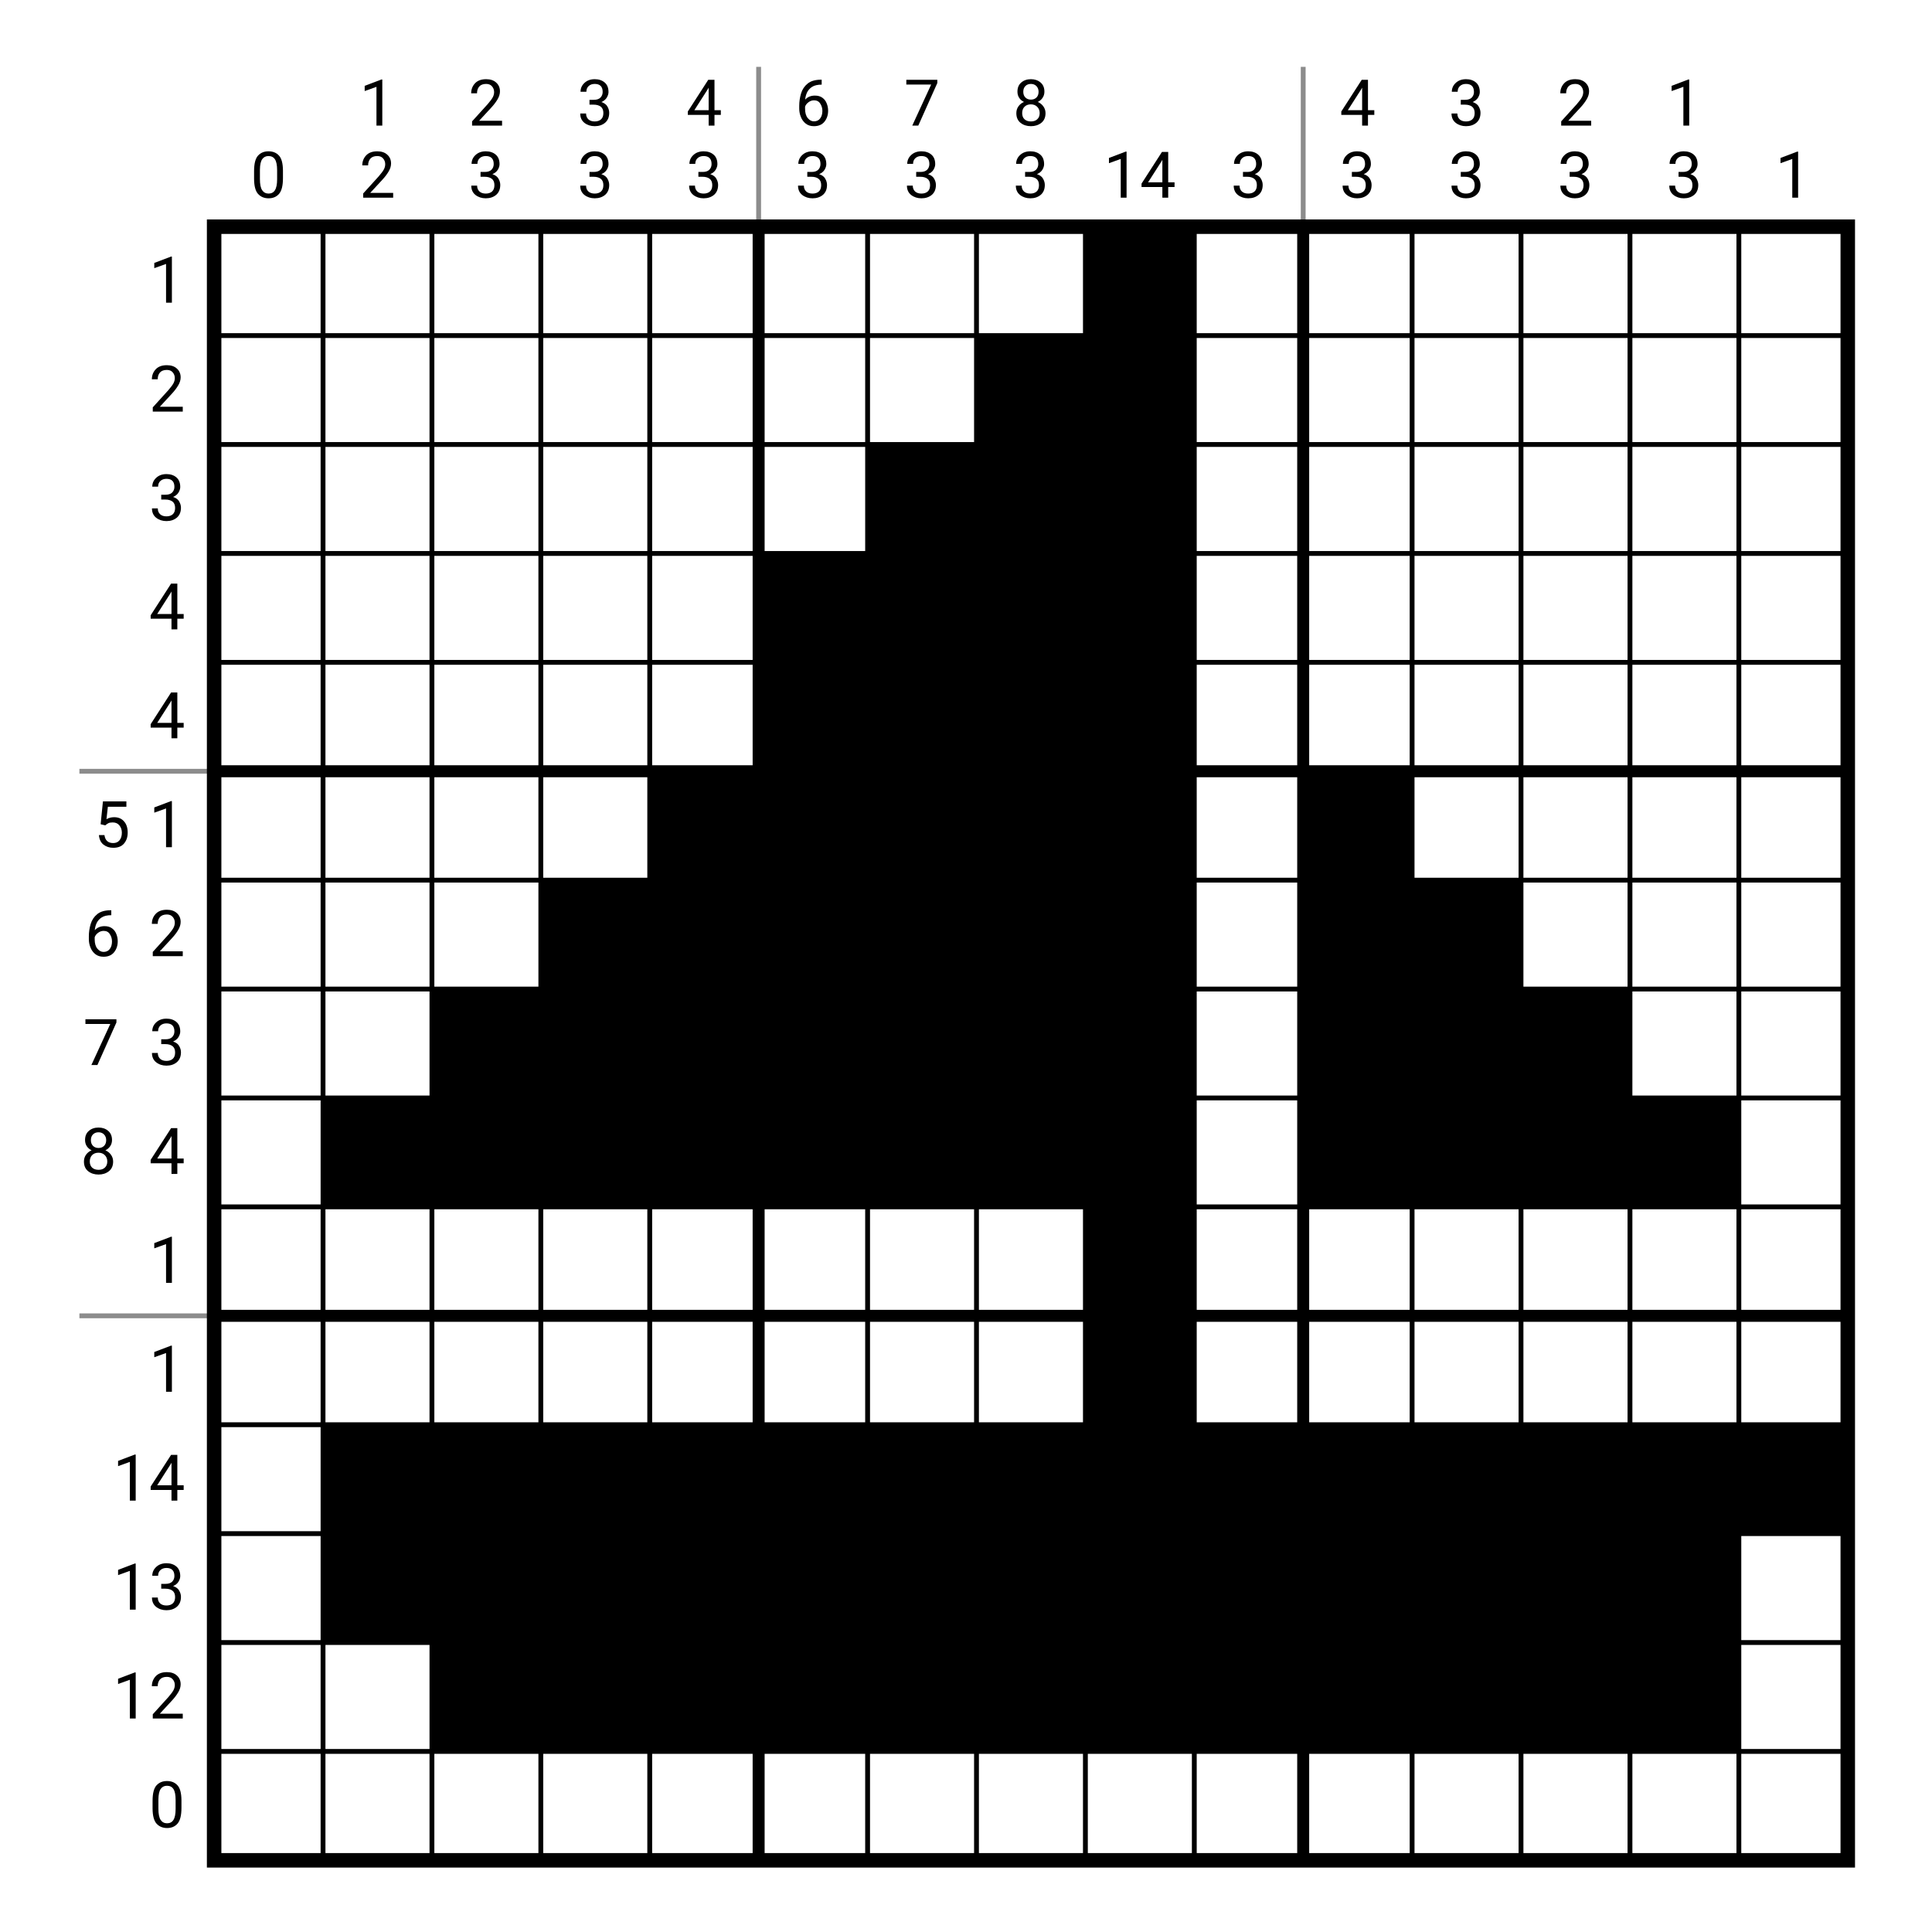
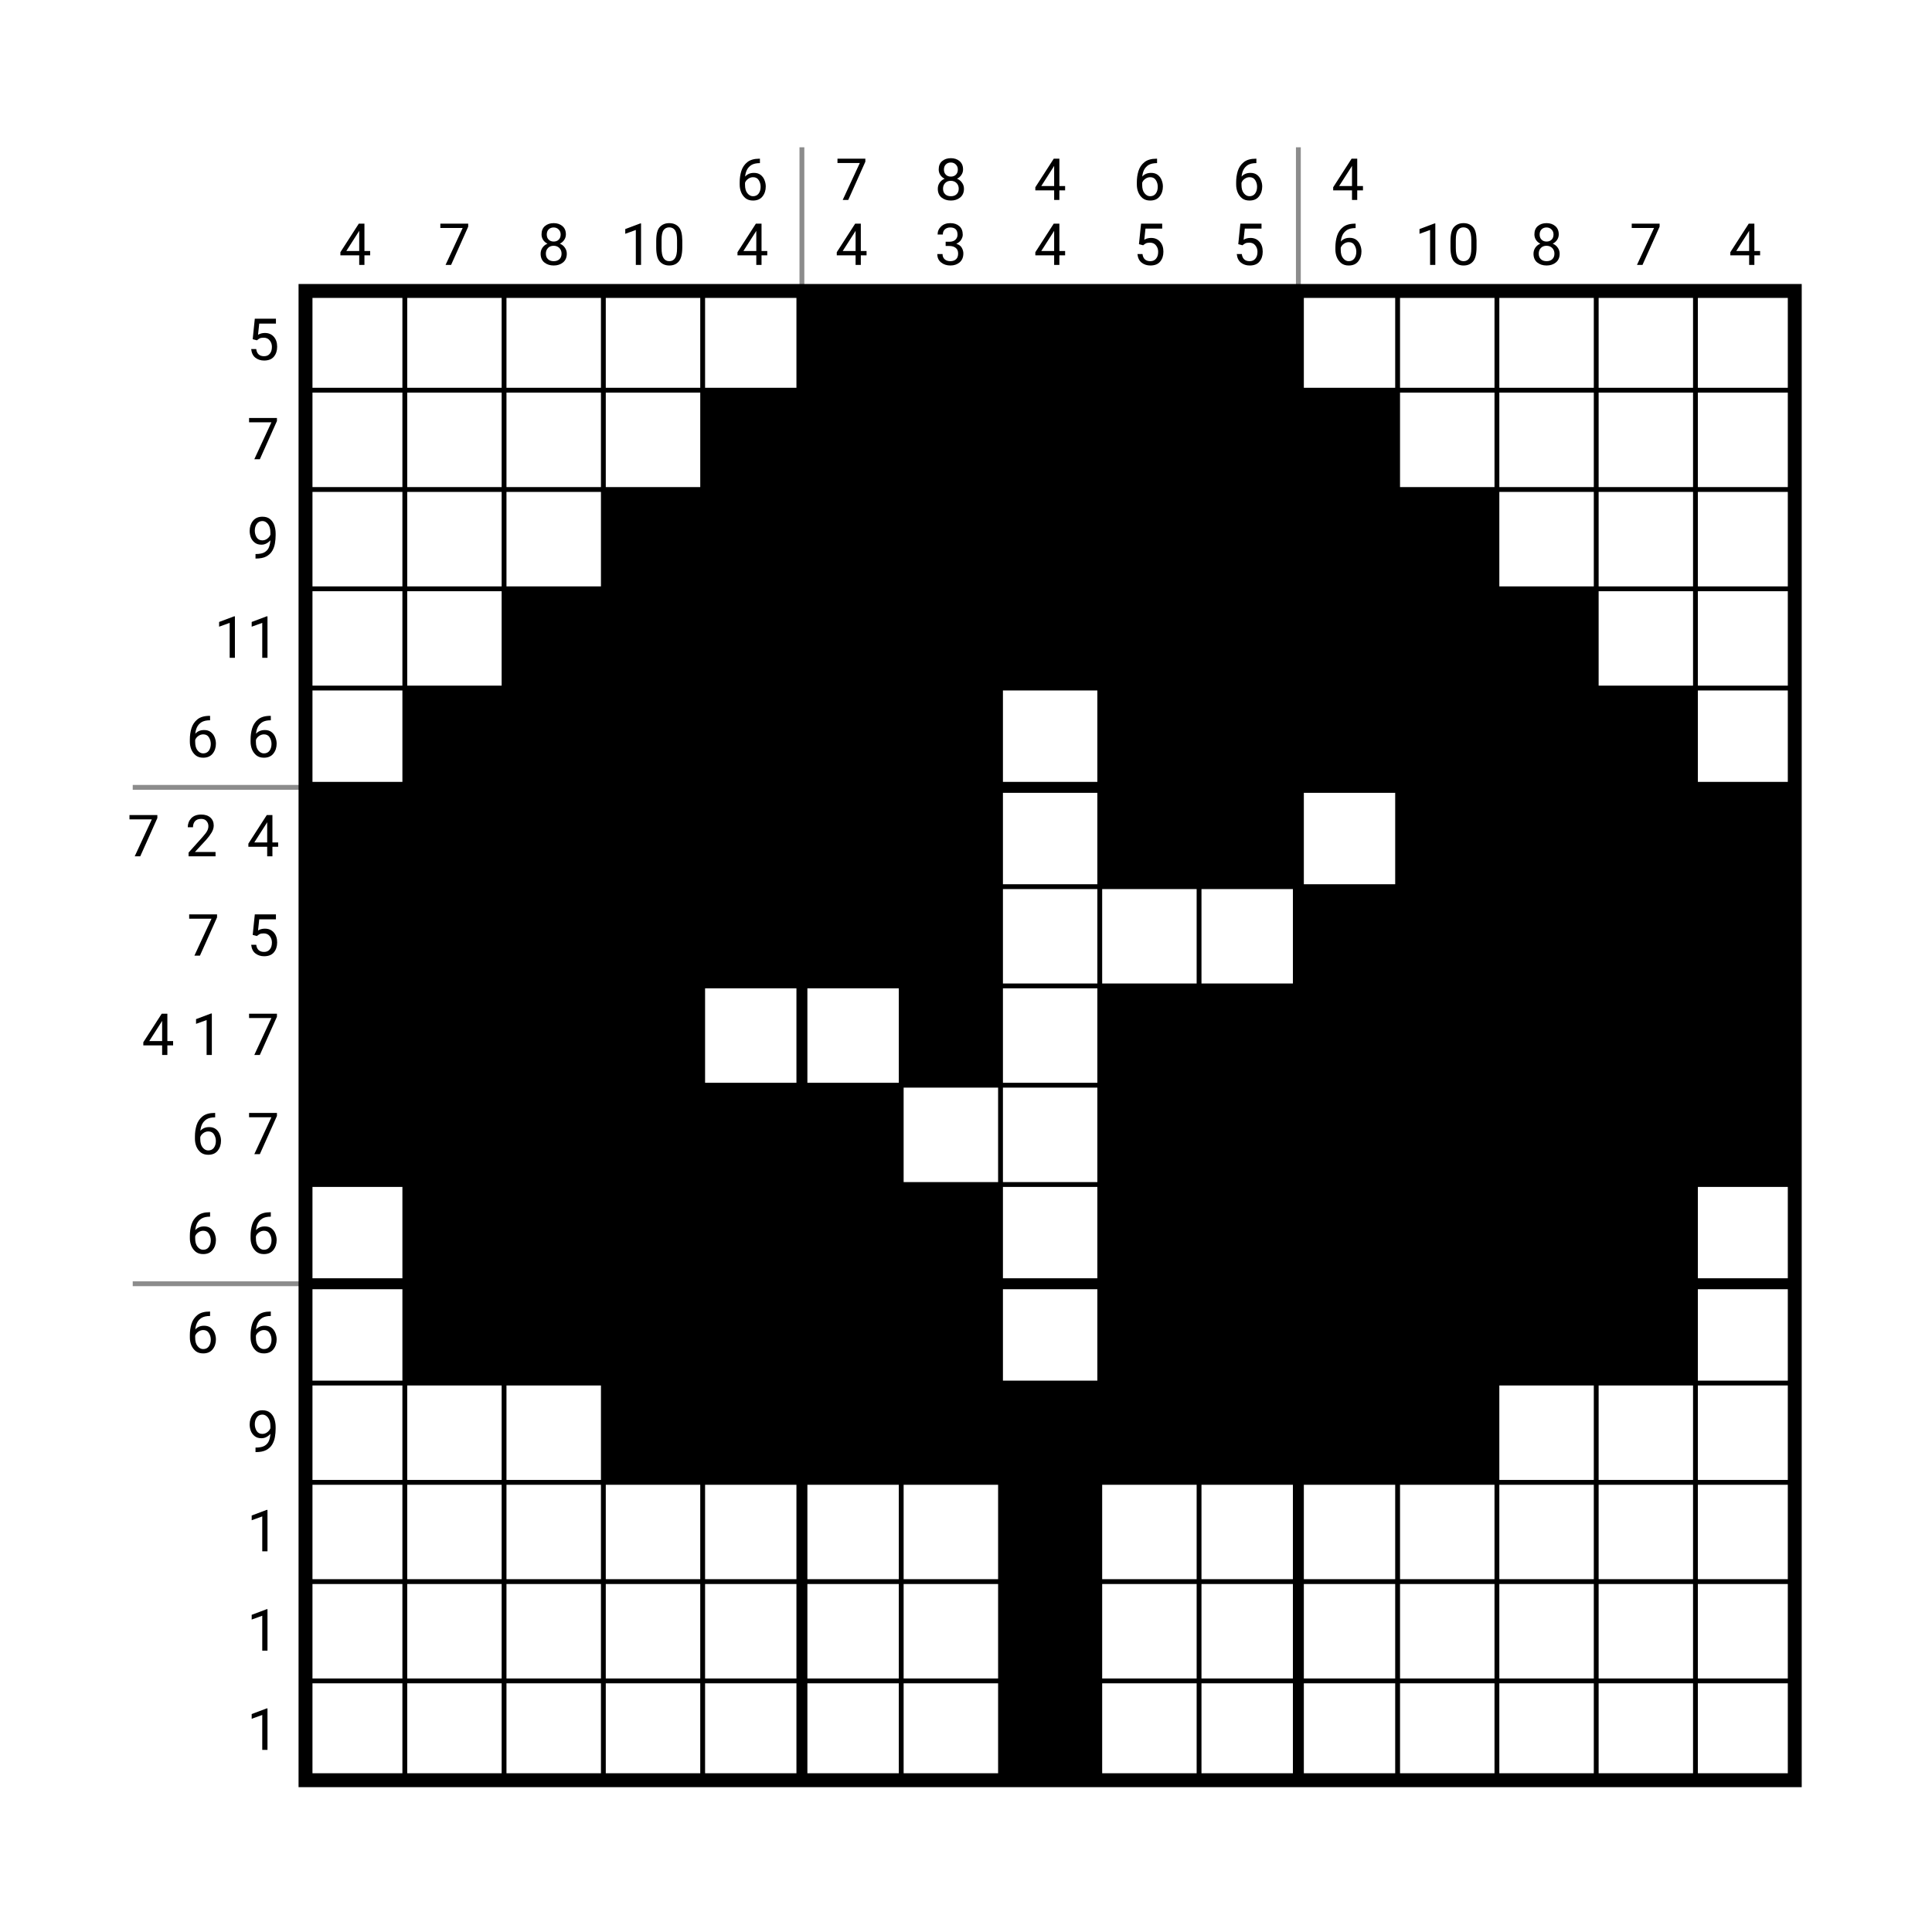
<svg xmlns="http://www.w3.org/2000/svg" viewBox="0 0 300 300" width="300" height="300" role="img">
  <style>@font-face{font-family:"Atkinson Hyperlegible";src:local("Atkinson Hyperlegible"),local("AtkinsonHyperlegible-Regular"),url("../../fonts/AtkinsonHyperlegible-Regular.ttf") format("truetype");font-weight:400;font-style:normal}@font-face{font-family:"Atkinson Hyperlegible";src:local("Atkinson Hyperlegible"),local("AtkinsonHyperlegible-Bold"),url("../../fonts/AtkinsonHyperlegible-Bold.ttf") format("truetype");font-weight:700;font-style:normal}text{font-family:"Atkinson Hyperlegible",system-ui,-apple-system,"Segoe UI",Roboto,Helvetica,Arial,sans-serif;font-kerning:none;font-variant-ligatures:none;white-space:pre}</style>
  <rect width="300" height="300" fill="#ffffff" />
  <g stroke-miterlimit="10">
-     <line x1="117.8" y1="10.38" x2="117.8" y2="35.2" stroke="#8c8c8c" stroke-width="0.75" />
-     <line x1="202.36" y1="10.38" x2="202.36" y2="35.2" stroke="#8c8c8c" stroke-width="0.75" />
-     <line x1="12.33" y1="119.76" x2="33.25" y2="119.76" stroke="#8c8c8c" stroke-width="0.75" />
-     <line x1="12.33" y1="204.32" x2="33.25" y2="204.32" stroke="#8c8c8c" stroke-width="0.75" />
-     <rect x="168.54" y="35.2" width="16.91" height="16.91" fill="#000000" />
-     <rect x="151.63" y="52.11" width="33.82" height="16.91" fill="#000000" />
-     <rect x="134.72" y="69.02" width="50.73" height="16.91" fill="#000000" />
-     <rect x="117.8" y="85.94" width="67.65" height="33.82" fill="#000000" />
-     <rect x="100.89" y="119.76" width="84.56" height="16.91" fill="#000000" />
-     <rect x="202.36" y="119.76" width="16.91" height="16.91" fill="#000000" />
-     <rect x="83.98" y="136.67" width="101.47" height="16.91" fill="#000000" />
-     <rect x="202.36" y="136.67" width="33.82" height="16.91" fill="#000000" />
-     <rect x="67.07" y="153.58" width="118.38" height="16.91" fill="#000000" />
-     <rect x="202.36" y="153.58" width="50.73" height="16.91" fill="#000000" />
-     <rect x="50.16" y="170.49" width="135.29" height="16.91" fill="#000000" />
-     <rect x="202.36" y="170.49" width="67.65" height="16.91" fill="#000000" />
-     <rect x="168.54" y="187.4" width="16.91" height="33.82" fill="#000000" />
-     <rect x="50.16" y="221.23" width="236.76" height="16.91" fill="#000000" />
-     <rect x="50.16" y="238.14" width="219.85" height="16.91" fill="#000000" />
-     <rect x="67.07" y="255.05" width="202.94" height="16.91" fill="#000000" />
-     <line x1="50.16" y1="35.2" x2="50.16" y2="288.87" stroke="#000000" stroke-width="0.75" />
-     <line x1="67.07" y1="35.2" x2="67.07" y2="288.87" stroke="#000000" stroke-width="0.75" />
-     <line x1="83.98" y1="35.2" x2="83.98" y2="288.87" stroke="#000000" stroke-width="0.75" />
-     <line x1="100.89" y1="35.2" x2="100.89" y2="288.87" stroke="#000000" stroke-width="0.75" />
-     <line x1="134.72" y1="35.2" x2="134.72" y2="288.87" stroke="#000000" stroke-width="0.75" />
-     <line x1="151.63" y1="35.2" x2="151.63" y2="288.87" stroke="#000000" stroke-width="0.75" />
-     <line x1="168.54" y1="35.2" x2="168.54" y2="288.87" stroke="#000000" stroke-width="0.75" />
-     <line x1="185.45" y1="35.2" x2="185.45" y2="288.87" stroke="#000000" stroke-width="0.75" />
-     <line x1="219.27" y1="35.2" x2="219.27" y2="288.87" stroke="#000000" stroke-width="0.75" />
-     <line x1="236.18" y1="35.2" x2="236.18" y2="288.87" stroke="#000000" stroke-width="0.75" />
-     <line x1="253.1" y1="35.2" x2="253.1" y2="288.87" stroke="#000000" stroke-width="0.75" />
-     <line x1="270.01" y1="35.2" x2="270.01" y2="288.87" stroke="#000000" stroke-width="0.75" />
-     <line x1="33.25" y1="52.11" x2="286.92" y2="52.11" stroke="#000000" stroke-width="0.75" />
-     <line x1="33.25" y1="69.02" x2="286.92" y2="69.02" stroke="#000000" stroke-width="0.75" />
-     <line x1="33.25" y1="85.94" x2="286.92" y2="85.94" stroke="#000000" stroke-width="0.75" />
-     <line x1="33.25" y1="102.85" x2="286.92" y2="102.85" stroke="#000000" stroke-width="0.75" />
-     <line x1="33.25" y1="136.67" x2="286.92" y2="136.67" stroke="#000000" stroke-width="0.75" />
-     <line x1="33.25" y1="153.58" x2="286.92" y2="153.58" stroke="#000000" stroke-width="0.75" />
-     <line x1="33.25" y1="170.49" x2="286.92" y2="170.49" stroke="#000000" stroke-width="0.75" />
-     <line x1="33.25" y1="187.4" x2="286.92" y2="187.4" stroke="#000000" stroke-width="0.75" />
-     <line x1="33.25" y1="221.23" x2="286.92" y2="221.23" stroke="#000000" stroke-width="0.75" />
-     <line x1="33.25" y1="238.14" x2="286.92" y2="238.14" stroke="#000000" stroke-width="0.75" />
-     <line x1="33.25" y1="255.05" x2="286.92" y2="255.05" stroke="#000000" stroke-width="0.75" />
-     <line x1="33.25" y1="271.96" x2="286.92" y2="271.96" stroke="#000000" stroke-width="0.75" />
-     <line x1="117.8" y1="35.2" x2="117.8" y2="288.87" stroke="#000000" stroke-width="1.86" />
-     <line x1="202.36" y1="35.2" x2="202.36" y2="288.87" stroke="#000000" stroke-width="1.86" />
-     <line x1="33.25" y1="119.76" x2="286.92" y2="119.76" stroke="#000000" stroke-width="1.86" />
-     <line x1="33.25" y1="204.32" x2="286.92" y2="204.32" stroke="#000000" stroke-width="1.86" />
-     <rect x="33.25" y="35.2" width="253.67" height="253.67" fill="none" stroke="#000000" stroke-width="2.25" />
-     <text x="28.75" y="47" font-size="10" text-anchor="end">1</text>
-     <text x="28.75" y="63.91" font-size="10" text-anchor="end">2</text>
-     <text x="28.75" y="80.82" font-size="10" text-anchor="end">3</text>
-     <text x="28.75" y="97.73" font-size="10" text-anchor="end">4</text>
-     <text x="28.75" y="114.64" font-size="10" text-anchor="end">4</text>
-     <text x="28.75" y="131.55" font-size="10" text-anchor="end">1</text>
-     <text x="20.23" y="131.55" font-size="10" text-anchor="end">5</text>
-     <text x="28.75" y="148.47" font-size="10" text-anchor="end">2</text>
-     <text x="18.76" y="148.47" font-size="10" text-anchor="end">6</text>
-     <text x="28.75" y="165.38" font-size="10" text-anchor="end">3</text>
-     <text x="18.51" y="165.38" font-size="10" text-anchor="end">7</text>
-     <text x="28.75" y="182.29" font-size="10" text-anchor="end">4</text>
-     <text x="18.11" y="182.29" font-size="10" text-anchor="end">8</text>
-     <text x="28.75" y="199.2" font-size="10" text-anchor="end">1</text>
-     <text x="28.75" y="216.11" font-size="10" text-anchor="end">1</text>
-     <text x="28.75" y="233.02" font-size="10" text-anchor="end">14</text>
-     <text x="28.75" y="249.94" font-size="10" text-anchor="end">13</text>
-     <text x="28.75" y="266.85" font-size="10" text-anchor="end">12</text>
-     <text x="28.75" y="283.76" font-size="10" text-anchor="end">0</text>
-     <text x="41.7" y="30.7" font-size="10" text-anchor="middle">0</text>
-     <text x="58.61" y="30.7" font-size="10" text-anchor="middle">2</text>
-     <text x="58.61" y="19.5" font-size="10" text-anchor="middle">1</text>
-     <text x="75.52" y="30.7" font-size="10" text-anchor="middle">3</text>
-     <text x="75.52" y="19.5" font-size="10" text-anchor="middle">2</text>
-     <text x="92.44" y="30.7" font-size="10" text-anchor="middle">3</text>
-     <text x="92.44" y="19.5" font-size="10" text-anchor="middle">3</text>
-     <text x="109.35" y="30.7" font-size="10" text-anchor="middle">3</text>
-     <text x="109.35" y="19.5" font-size="10" text-anchor="middle">4</text>
-     <text x="126.26" y="30.7" font-size="10" text-anchor="middle">3</text>
-     <text x="126.26" y="19.5" font-size="10" text-anchor="middle">6</text>
-     <text x="143.17" y="30.7" font-size="10" text-anchor="middle">3</text>
-     <text x="143.17" y="19.5" font-size="10" text-anchor="middle">7</text>
-     <text x="160.08" y="30.7" font-size="10" text-anchor="middle">3</text>
-     <text x="160.08" y="19.5" font-size="10" text-anchor="middle">8</text>
-     <text x="176.99" y="30.7" font-size="10" text-anchor="middle">14</text>
-     <text x="193.91" y="30.7" font-size="10" text-anchor="middle">3</text>
-     <text x="210.82" y="30.7" font-size="10" text-anchor="middle">3</text>
-     <text x="210.82" y="19.5" font-size="10" text-anchor="middle">4</text>
-     <text x="227.73" y="30.7" font-size="10" text-anchor="middle">3</text>
-     <text x="227.73" y="19.5" font-size="10" text-anchor="middle">3</text>
-     <text x="244.64" y="30.7" font-size="10" text-anchor="middle">3</text>
-     <text x="244.64" y="19.5" font-size="10" text-anchor="middle">2</text>
-     <text x="261.55" y="30.7" font-size="10" text-anchor="middle">3</text>
-     <text x="261.55" y="19.5" font-size="10" text-anchor="middle">1</text>
-     <text x="278.46" y="30.7" font-size="10" text-anchor="middle">1</text>
+     <line x1="124.52" y1="22.87" x2="124.52" y2="45.18" stroke="#8c8c8c" stroke-width="0.75" />
+     <line x1="201.61" y1="22.87" x2="201.61" y2="45.18" stroke="#8c8c8c" stroke-width="0.75" />
+     <line x1="20.61" y1="122.26" x2="47.44" y2="122.26" stroke="#8c8c8c" stroke-width="0.75" />
+     <line x1="20.61" y1="199.34" x2="47.44" y2="199.34" stroke="#8c8c8c" stroke-width="0.75" />
+     <rect x="124.52" y="45.18" width="77.08" height="15.42" fill="#000000" />
+     <rect x="109.11" y="60.59" width="107.92" height="15.42" fill="#000000" />
+     <rect x="93.69" y="76.01" width="138.75" height="15.42" fill="#000000" />
+     <rect x="78.27" y="91.43" width="169.58" height="15.42" fill="#000000" />
+     <rect x="62.86" y="106.84" width="92.5" height="15.42" fill="#000000" />
+     <rect x="170.77" y="106.84" width="92.5" height="15.42" fill="#000000" />
+     <rect x="47.44" y="122.26" width="107.92" height="30.83" fill="#000000" />
+     <rect x="170.77" y="122.26" width="30.83" height="15.42" fill="#000000" />
+     <rect x="217.02" y="122.26" width="61.67" height="15.42" fill="#000000" />
+     <rect x="201.61" y="137.68" width="77.08" height="15.42" fill="#000000" />
+     <rect x="47.44" y="153.09" width="61.67" height="15.42" fill="#000000" />
+     <rect x="139.94" y="153.09" width="15.42" height="15.42" fill="#000000" />
+     <rect x="170.77" y="153.09" width="107.92" height="30.83" fill="#000000" />
+     <rect x="47.44" y="168.51" width="92.5" height="15.42" fill="#000000" />
+     <rect x="62.86" y="183.93" width="92.5" height="30.83" fill="#000000" />
+     <rect x="170.77" y="183.93" width="92.5" height="30.83" fill="#000000" />
+     <rect x="93.69" y="214.76" width="138.75" height="15.42" fill="#000000" />
+     <rect x="155.36" y="230.18" width="15.42" height="46.25" fill="#000000" />
+     <line x1="62.86" y1="45.18" x2="62.86" y2="276.43" stroke="#000000" stroke-width="0.75" />
+     <line x1="78.27" y1="45.18" x2="78.27" y2="276.43" stroke="#000000" stroke-width="0.75" />
+     <line x1="93.69" y1="45.18" x2="93.69" y2="276.43" stroke="#000000" stroke-width="0.75" />
+     <line x1="109.11" y1="45.18" x2="109.11" y2="276.43" stroke="#000000" stroke-width="0.75" />
+     <line x1="139.94" y1="45.18" x2="139.94" y2="276.43" stroke="#000000" stroke-width="0.75" />
+     <line x1="155.36" y1="45.18" x2="155.36" y2="276.43" stroke="#000000" stroke-width="0.75" />
+     <line x1="170.77" y1="45.18" x2="170.77" y2="276.43" stroke="#000000" stroke-width="0.75" />
+     <line x1="186.19" y1="45.18" x2="186.19" y2="276.43" stroke="#000000" stroke-width="0.75" />
+     <line x1="217.02" y1="45.18" x2="217.02" y2="276.43" stroke="#000000" stroke-width="0.75" />
+     <line x1="232.44" y1="45.18" x2="232.44" y2="276.43" stroke="#000000" stroke-width="0.75" />
+     <line x1="247.86" y1="45.18" x2="247.86" y2="276.43" stroke="#000000" stroke-width="0.75" />
+     <line x1="263.27" y1="45.18" x2="263.27" y2="276.43" stroke="#000000" stroke-width="0.75" />
+     <line x1="47.44" y1="60.59" x2="278.69" y2="60.59" stroke="#000000" stroke-width="0.75" />
+     <line x1="47.44" y1="76.01" x2="278.69" y2="76.01" stroke="#000000" stroke-width="0.75" />
+     <line x1="47.44" y1="91.43" x2="278.69" y2="91.43" stroke="#000000" stroke-width="0.75" />
+     <line x1="47.44" y1="106.84" x2="278.69" y2="106.84" stroke="#000000" stroke-width="0.75" />
+     <line x1="47.44" y1="137.68" x2="278.69" y2="137.68" stroke="#000000" stroke-width="0.75" />
+     <line x1="47.44" y1="153.09" x2="278.69" y2="153.09" stroke="#000000" stroke-width="0.75" />
+     <line x1="47.44" y1="168.51" x2="278.69" y2="168.51" stroke="#000000" stroke-width="0.75" />
+     <line x1="47.44" y1="183.93" x2="278.69" y2="183.93" stroke="#000000" stroke-width="0.75" />
+     <line x1="47.44" y1="214.76" x2="278.69" y2="214.76" stroke="#000000" stroke-width="0.75" />
+     <line x1="47.44" y1="230.18" x2="278.69" y2="230.18" stroke="#000000" stroke-width="0.75" />
+     <line x1="47.44" y1="245.59" x2="278.69" y2="245.59" stroke="#000000" stroke-width="0.75" />
+     <line x1="47.44" y1="261.01" x2="278.69" y2="261.01" stroke="#000000" stroke-width="0.75" />
+     <line x1="124.52" y1="45.18" x2="124.52" y2="276.43" stroke="#000000" stroke-width="1.7" />
+     <line x1="201.61" y1="45.18" x2="201.61" y2="276.43" stroke="#000000" stroke-width="1.7" />
+     <line x1="47.44" y1="122.26" x2="278.69" y2="122.26" stroke="#000000" stroke-width="1.7" />
+     <line x1="47.44" y1="199.34" x2="278.69" y2="199.34" stroke="#000000" stroke-width="1.7" />
+     <rect x="47.44" y="45.18" width="231.25" height="231.25" fill="none" stroke="#000000" stroke-width="2.16" />
+     <text x="43.39" y="55.89" font-size="9" text-anchor="end">5</text>
+     <text x="43.39" y="71.31" font-size="9" text-anchor="end">7</text>
+     <text x="43.39" y="86.72" font-size="9" text-anchor="end">9</text>
+     <text x="43.39" y="102.14" font-size="9" text-anchor="end">11</text>
+     <text x="43.39" y="117.56" font-size="9" text-anchor="end">6</text>
+     <text x="33.96" y="117.56" font-size="9" text-anchor="end">6</text>
+     <text x="43.39" y="132.97" font-size="9" text-anchor="end">4</text>
+     <text x="33.81" y="132.97" font-size="9" text-anchor="end">2</text>
+     <text x="24.82" y="132.97" font-size="9" text-anchor="end">7</text>
+     <text x="43.39" y="148.39" font-size="9" text-anchor="end">5</text>
+     <text x="34.09" y="148.39" font-size="9" text-anchor="end">7</text>
+     <text x="43.39" y="163.81" font-size="9" text-anchor="end">7</text>
+     <text x="34.75" y="163.81" font-size="9" text-anchor="end">1</text>
+     <text x="27.08" y="163.81" font-size="9" text-anchor="end">4</text>
+     <text x="43.39" y="179.22" font-size="9" text-anchor="end">7</text>
+     <text x="34.75" y="179.22" font-size="9" text-anchor="end">6</text>
+     <text x="43.39" y="194.64" font-size="9" text-anchor="end">6</text>
+     <text x="33.96" y="194.64" font-size="9" text-anchor="end">6</text>
+     <text x="43.39" y="210.06" font-size="9" text-anchor="end">6</text>
+     <text x="33.96" y="210.06" font-size="9" text-anchor="end">6</text>
+     <text x="43.39" y="225.47" font-size="9" text-anchor="end">9</text>
+     <text x="43.39" y="240.89" font-size="9" text-anchor="end">1</text>
+     <text x="43.39" y="256.31" font-size="9" text-anchor="end">1</text>
+     <text x="43.39" y="271.72" font-size="9" text-anchor="end">1</text>
+     <text x="55.15" y="41.13" font-size="9" text-anchor="middle">4</text>
+     <text x="70.56" y="41.13" font-size="9" text-anchor="middle">7</text>
+     <text x="85.98" y="41.13" font-size="9" text-anchor="middle">8</text>
+     <text x="101.4" y="41.13" font-size="9" text-anchor="middle">10</text>
+     <text x="116.81" y="41.13" font-size="9" text-anchor="middle">4</text>
+     <text x="116.81" y="31.05" font-size="9" text-anchor="middle">6</text>
+     <text x="132.23" y="41.13" font-size="9" text-anchor="middle">4</text>
+     <text x="132.23" y="31.05" font-size="9" text-anchor="middle">7</text>
+     <text x="147.65" y="41.13" font-size="9" text-anchor="middle">3</text>
+     <text x="147.65" y="31.05" font-size="9" text-anchor="middle">8</text>
+     <text x="163.06" y="41.13" font-size="9" text-anchor="middle">4</text>
+     <text x="163.06" y="31.05" font-size="9" text-anchor="middle">4</text>
+     <text x="178.48" y="41.13" font-size="9" text-anchor="middle">5</text>
+     <text x="178.48" y="31.05" font-size="9" text-anchor="middle">6</text>
+     <text x="193.9" y="41.13" font-size="9" text-anchor="middle">5</text>
+     <text x="193.9" y="31.05" font-size="9" text-anchor="middle">6</text>
+     <text x="209.31" y="41.13" font-size="9" text-anchor="middle">6</text>
+     <text x="209.31" y="31.05" font-size="9" text-anchor="middle">4</text>
+     <text x="224.73" y="41.13" font-size="9" text-anchor="middle">10</text>
+     <text x="240.15" y="41.13" font-size="9" text-anchor="middle">8</text>
+     <text x="255.56" y="41.13" font-size="9" text-anchor="middle">7</text>
+     <text x="270.98" y="41.13" font-size="9" text-anchor="middle">4</text>
  </g>
</svg>
